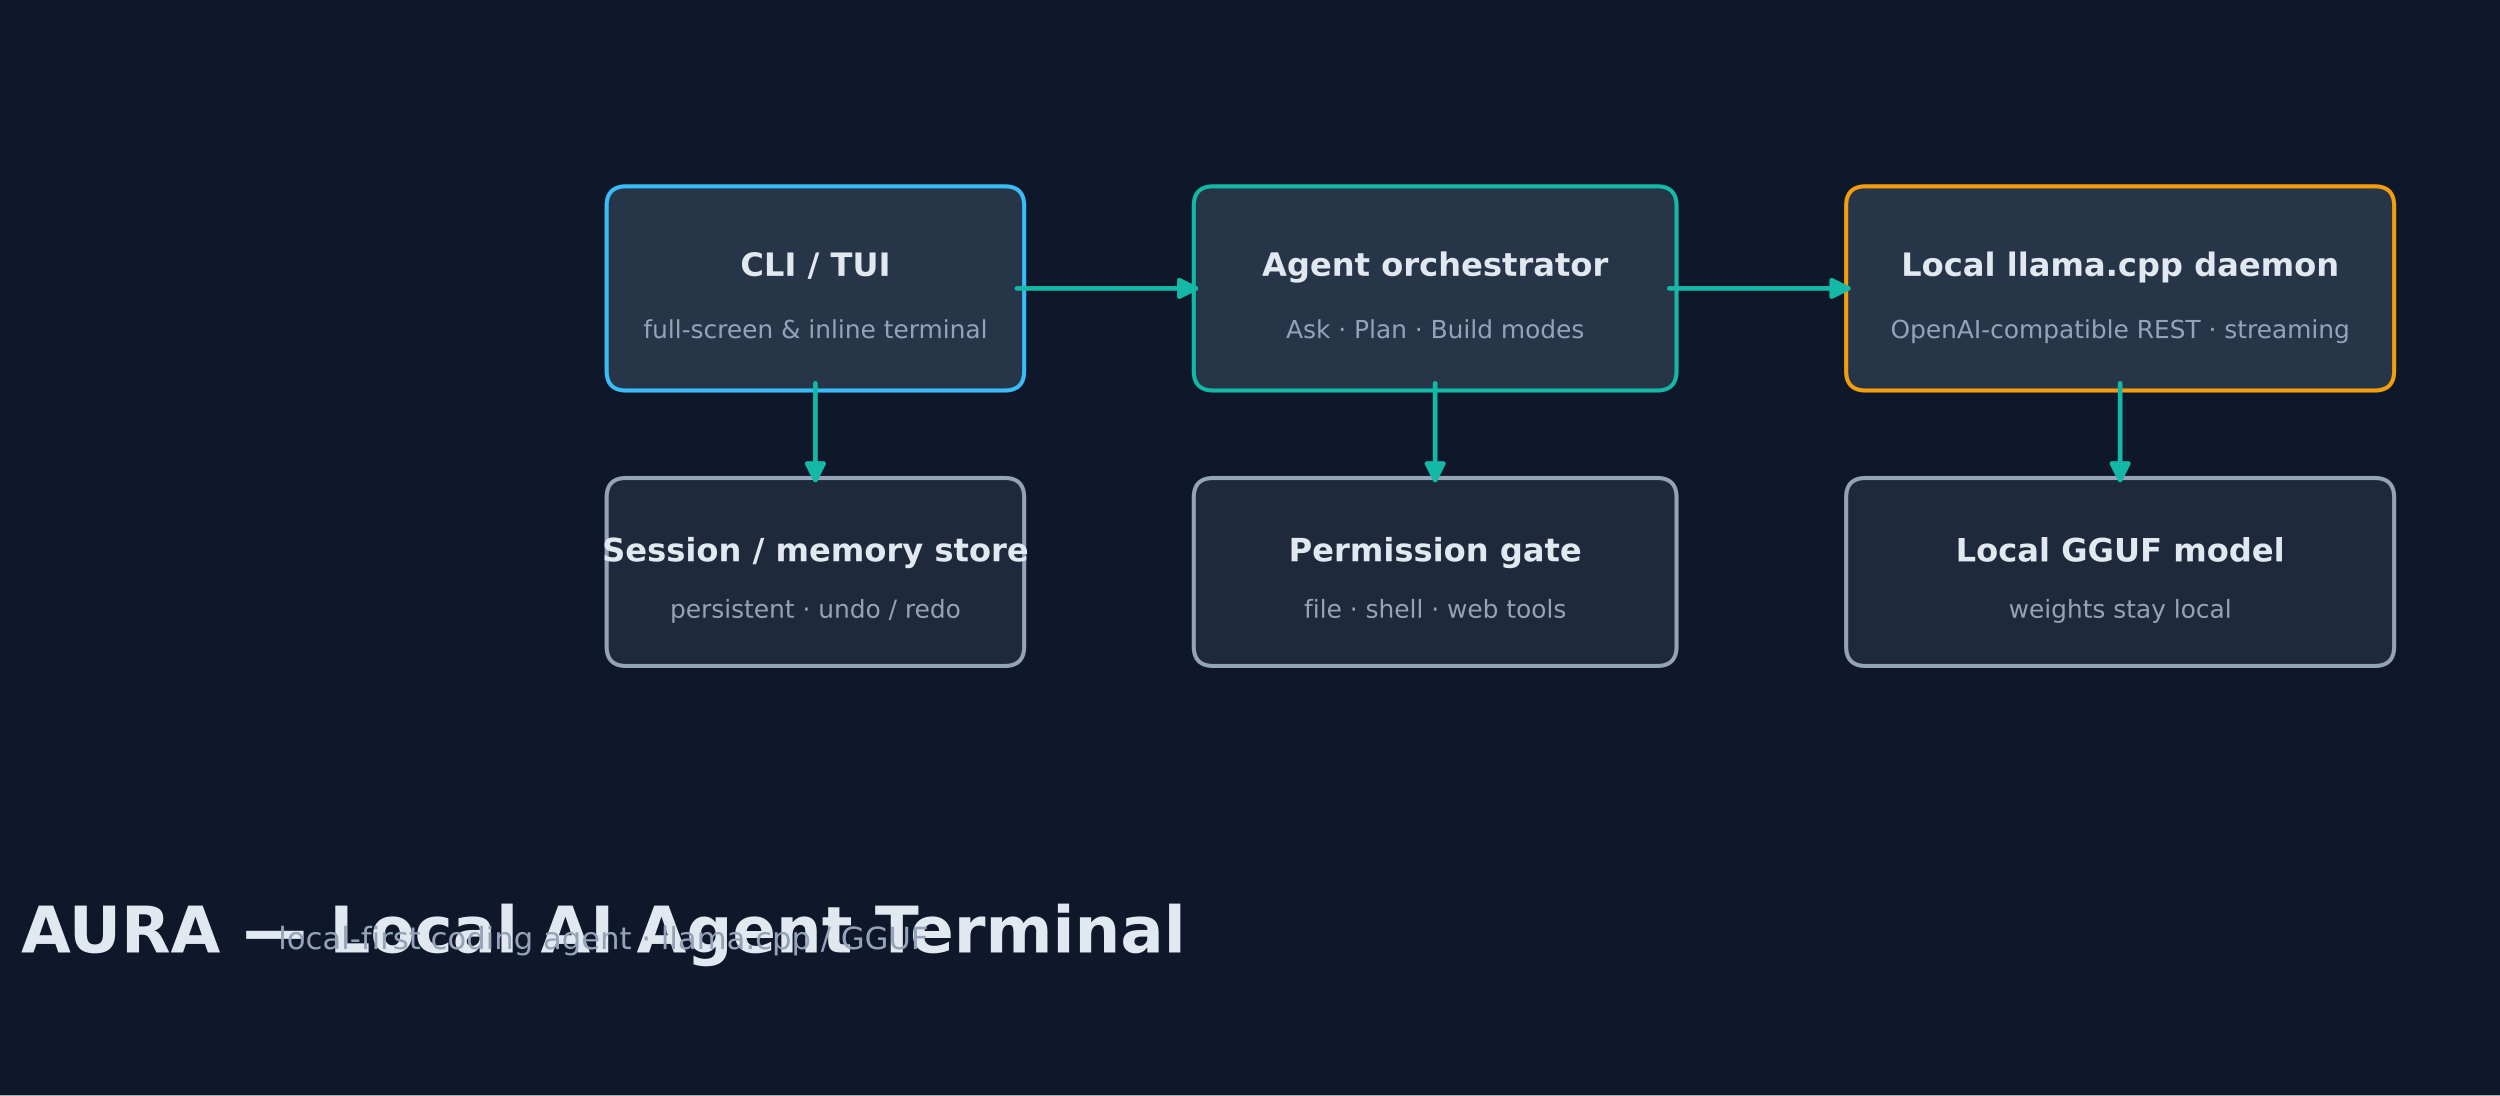
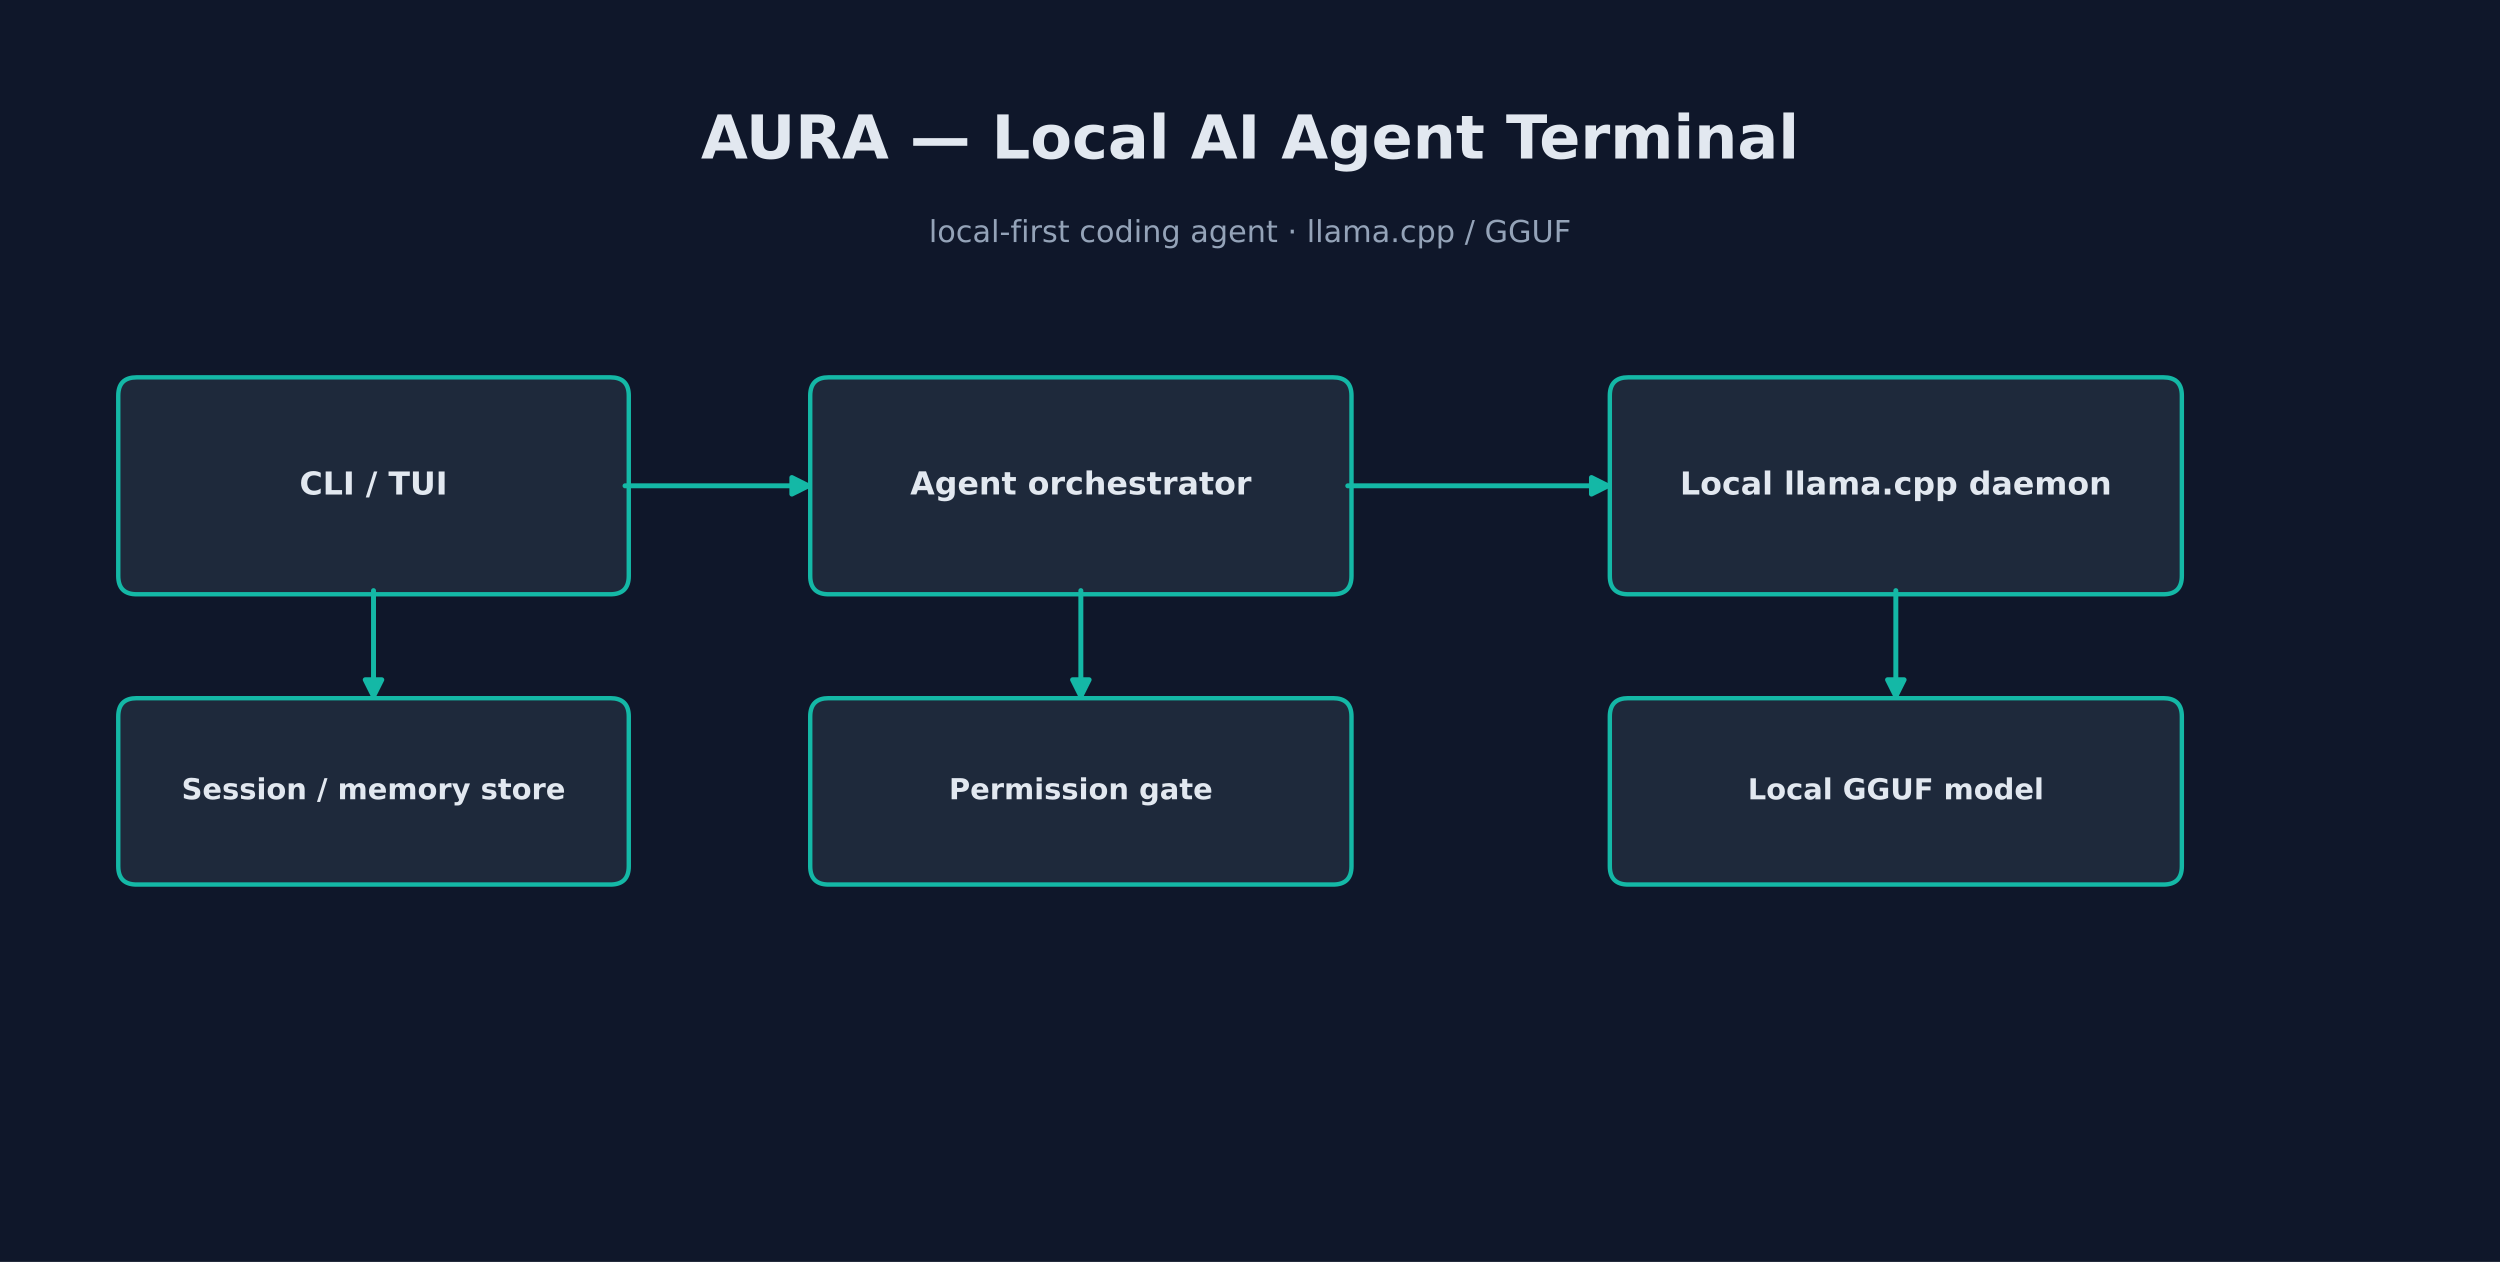
- <svg xmlns="http://www.w3.org/2000/svg" width="855.344pt" height="374.76pt" viewBox="0 0 855.344 374.76" version="1.1">
+ <svg xmlns="http://www.w3.org/2000/svg" width="907.2pt" height="457.92pt" viewBox="0 0 907.2 457.92" version="1.1">
  <defs>
    <style type="text/css">*{stroke-linejoin: round; stroke-linecap: butt}</style>
  </defs>
  <g id="figure_1">
    <g id="patch_1">
-       <path d="M 0 374.76  L 855.344 374.76  L 855.344 0  L 0 0  z " style="fill: #0f172a" />
+       <path d="M 0 457.92  L 907.2 457.92  L 907.2 0  L 0 0  z " style="fill: #0f172a" />
    </g>
    <g id="axes_1">
      <g id="patch_2">
-         <path d="M 214.256 133.603  L 343.712 133.603  Q 350.408 133.603 350.408 126.95  L 350.408 70.402  Q 350.408 63.749 343.712 63.749  L 214.256 63.749  Q 207.56 63.749 207.56 70.402  L 207.56 126.95  Q 207.56 133.603 214.256 133.603  z " clip-path="url(#p13f43c1c36)" style="fill: #273549; stroke: #38bdf8; stroke-width: 1.4; stroke-linejoin: miter" />
+         <path d="M 49.608 215.654  L 221.472 215.654  Q 228.168 215.654 228.168 209.002  L 228.168 143.582  Q 228.168 136.93 221.472 136.93  L 49.608 136.93  Q 42.912 136.93 42.912 143.582  L 42.912 209.002  Q 42.912 215.654 49.608 215.654  z " clip-path="url(#pbce674708a)" style="fill: #1e293b; stroke: #14b8a6; stroke-width: 1.6; stroke-linejoin: miter" />
      </g>
      <g id="patch_3">
-         <path d="M 415.136 133.603  L 566.912 133.603  Q 573.608 133.603 573.608 126.95  L 573.608 70.402  Q 573.608 63.749 566.912 63.749  L 415.136 63.749  Q 408.44 63.749 408.44 70.402  L 408.44 126.95  Q 408.44 133.603 415.136 133.603  z " clip-path="url(#p13f43c1c36)" style="fill: #273549; stroke: #14b8a6; stroke-width: 1.4; stroke-linejoin: miter" />
+         <path d="M 300.708 215.654  L 483.732 215.654  Q 490.428 215.654 490.428 209.002  L 490.428 143.582  Q 490.428 136.93 483.732 136.93  L 300.708 136.93  Q 294.012 136.93 294.012 143.582  L 294.012 209.002  Q 294.012 215.654 300.708 215.654  z " clip-path="url(#pbce674708a)" style="fill: #1e293b; stroke: #14b8a6; stroke-width: 1.6; stroke-linejoin: miter" />
      </g>
      <g id="patch_4">
-         <path d="M 638.336 133.603  L 812.432 133.603  Q 819.128 133.603 819.128 126.95  L 819.128 70.402  Q 819.128 63.749 812.432 63.749  L 638.336 63.749  Q 631.64 63.749 631.64 70.402  L 631.64 126.95  Q 631.64 133.603 638.336 133.603  z " clip-path="url(#p13f43c1c36)" style="fill: #273549; stroke: #f59e0b; stroke-width: 1.4; stroke-linejoin: miter" />
+         <path d="M 590.868 215.654  L 785.052 215.654  Q 791.748 215.654 791.748 209.002  L 791.748 143.582  Q 791.748 136.93 785.052 136.93  L 590.868 136.93  Q 584.172 136.93 584.172 143.582  L 584.172 209.002  Q 584.172 215.654 590.868 215.654  z " clip-path="url(#pbce674708a)" style="fill: #1e293b; stroke: #14b8a6; stroke-width: 1.6; stroke-linejoin: miter" />
      </g>
      <g id="patch_5">
-         <path d="M 415.136 227.851  L 566.912 227.851  Q 573.608 227.851 573.608 221.198  L 573.608 170.194  Q 573.608 163.541 566.912 163.541  L 415.136 163.541  Q 408.44 163.541 408.44 170.194  L 408.44 221.198  Q 408.44 227.851 415.136 227.851  z " clip-path="url(#p13f43c1c36)" style="fill: #1e293b; stroke: #94a3b8; stroke-width: 1.4; stroke-linejoin: miter" />
+         <path d="M 300.708 320.99  L 483.732 320.99  Q 490.428 320.99 490.428 314.338  L 490.428 260.006  Q 490.428 253.354 483.732 253.354  L 300.708 253.354  Q 294.012 253.354 294.012 260.006  L 294.012 314.338  Q 294.012 320.99 300.708 320.99  z " clip-path="url(#pbce674708a)" style="fill: #1e293b; stroke: #14b8a6; stroke-width: 1.6; stroke-linejoin: miter" />
      </g>
      <g id="patch_6">
-         <path d="M 638.336 227.851  L 812.432 227.851  Q 819.128 227.851 819.128 221.198  L 819.128 170.194  Q 819.128 163.541 812.432 163.541  L 638.336 163.541  Q 631.64 163.541 631.64 170.194  L 631.64 221.198  Q 631.64 227.851 638.336 227.851  z " clip-path="url(#p13f43c1c36)" style="fill: #1e293b; stroke: #94a3b8; stroke-width: 1.4; stroke-linejoin: miter" />
+         <path d="M 590.868 320.99  L 785.052 320.99  Q 791.748 320.99 791.748 314.338  L 791.748 260.006  Q 791.748 253.354 785.052 253.354  L 590.868 253.354  Q 584.172 253.354 584.172 260.006  L 584.172 314.338  Q 584.172 320.99 590.868 320.99  z " clip-path="url(#pbce674708a)" style="fill: #1e293b; stroke: #14b8a6; stroke-width: 1.6; stroke-linejoin: miter" />
      </g>
      <g id="patch_7">
-         <path d="M 214.256 227.851  L 343.712 227.851  Q 350.408 227.851 350.408 221.198  L 350.408 170.194  Q 350.408 163.541 343.712 163.541  L 214.256 163.541  Q 207.56 163.541 207.56 170.194  L 207.56 221.198  Q 207.56 227.851 214.256 227.851  z " clip-path="url(#p13f43c1c36)" style="fill: #1e293b; stroke: #94a3b8; stroke-width: 1.4; stroke-linejoin: miter" />
+         <path d="M 49.608 320.99  L 221.472 320.99  Q 228.168 320.99 228.168 314.338  L 228.168 260.006  Q 228.168 253.354 221.472 253.354  L 49.608 253.354  Q 42.912 253.354 42.912 260.006  L 42.912 314.338  Q 42.912 320.99 49.608 320.99  z " clip-path="url(#pbce674708a)" style="fill: #1e293b; stroke: #14b8a6; stroke-width: 1.6; stroke-linejoin: miter" />
      </g>
      <g id="patch_8">
-         <path d="M 347.943 98.676  Q 379.422 98.676 409.113 98.676  " clip-path="url(#p13f43c1c36)" style="fill: none; stroke: #14b8a6; stroke-width: 1.6; stroke-linecap: round" />
-         <path d="M 403.513 95.876  L 409.113 98.676  L 403.513 101.476  z " clip-path="url(#p13f43c1c36)" style="fill: #14b8a6; stroke: #14b8a6; stroke-width: 1.6; stroke-linecap: round" />
+         <path d="M 226.817 176.292  Q 261.087 176.292 293.345 176.292  " clip-path="url(#pbce674708a)" style="fill: none; stroke: #14b8a6; stroke-width: 1.8; stroke-linecap: round" />
+         <path d="M 287.345 173.292  L 293.345 176.292  L 287.345 179.292  z " clip-path="url(#pbce674708a)" style="fill: #14b8a6; stroke: #14b8a6; stroke-width: 1.8; stroke-linecap: round" />
      </g>
      <g id="patch_9">
-         <path d="M 571.143 98.676  Q 602.622 98.676 632.313 98.676  " clip-path="url(#p13f43c1c36)" style="fill: none; stroke: #14b8a6; stroke-width: 1.6; stroke-linecap: round" />
-         <path d="M 626.713 95.876  L 632.313 98.676  L 626.713 101.476  z " clip-path="url(#p13f43c1c36)" style="fill: #14b8a6; stroke: #14b8a6; stroke-width: 1.6; stroke-linecap: round" />
+         <path d="M 489.082 176.292  Q 537.302 176.292 583.51 176.292  " clip-path="url(#pbce674708a)" style="fill: none; stroke: #14b8a6; stroke-width: 1.8; stroke-linecap: round" />
+         <path d="M 577.51 173.292  L 583.51 176.292  L 577.51 179.292  z " clip-path="url(#pbce674708a)" style="fill: #14b8a6; stroke: #14b8a6; stroke-width: 1.8; stroke-linecap: round" />
      </g>
      <g id="patch_10">
-         <path d="M 491.024 131.172  Q 491.024 148.574 491.024 164.188  " clip-path="url(#p13f43c1c36)" style="fill: none; stroke: #14b8a6; stroke-width: 1.6; stroke-linecap: round" />
-         <path d="M 493.824 158.588  L 491.024 164.188  L 488.224 158.588  z " clip-path="url(#p13f43c1c36)" style="fill: #14b8a6; stroke: #14b8a6; stroke-width: 1.6; stroke-linecap: round" />
+         <path d="M 392.22 214.328  Q 392.22 234.505 392.22 252.669  " clip-path="url(#pbce674708a)" style="fill: none; stroke: #14b8a6; stroke-width: 1.8; stroke-linecap: round" />
+         <path d="M 395.22 246.669  L 392.22 252.669  L 389.22 246.669  z " clip-path="url(#pbce674708a)" style="fill: #14b8a6; stroke: #14b8a6; stroke-width: 1.8; stroke-linecap: round" />
      </g>
      <g id="patch_11">
-         <path d="M 725.384 131.172  Q 725.384 148.574 725.384 164.188  " clip-path="url(#p13f43c1c36)" style="fill: none; stroke: #14b8a6; stroke-width: 1.6; stroke-linecap: round" />
-         <path d="M 728.184 158.588  L 725.384 164.188  L 722.584 158.588  z " clip-path="url(#p13f43c1c36)" style="fill: #14b8a6; stroke: #14b8a6; stroke-width: 1.6; stroke-linecap: round" />
+         <path d="M 687.96 214.328  Q 687.96 234.505 687.96 252.669  " clip-path="url(#pbce674708a)" style="fill: none; stroke: #14b8a6; stroke-width: 1.8; stroke-linecap: round" />
+         <path d="M 690.96 246.669  L 687.96 252.669  L 684.96 246.669  z " clip-path="url(#pbce674708a)" style="fill: #14b8a6; stroke: #14b8a6; stroke-width: 1.8; stroke-linecap: round" />
      </g>
      <g id="patch_12">
-         <path d="M 278.984 131.172  Q 278.984 148.574 278.984 164.188  " clip-path="url(#p13f43c1c36)" style="fill: none; stroke: #14b8a6; stroke-width: 1.6; stroke-linecap: round" />
-         <path d="M 281.784 158.588  L 278.984 164.188  L 276.184 158.588  z " clip-path="url(#p13f43c1c36)" style="fill: #14b8a6; stroke: #14b8a6; stroke-width: 1.6; stroke-linecap: round" />
+         <path d="M 135.54 214.328  Q 135.54 234.505 135.54 252.669  " clip-path="url(#pbce674708a)" style="fill: none; stroke: #14b8a6; stroke-width: 1.8; stroke-linecap: round" />
+         <path d="M 138.54 246.669  L 135.54 252.669  L 132.54 246.669  z " clip-path="url(#pbce674708a)" style="fill: #14b8a6; stroke: #14b8a6; stroke-width: 1.8; stroke-linecap: round" />
      </g>
      <g id="text_1">
-         <text style="font-weight: 700; font-size: 22px; font-family: 'DejaVu Sans'; text-anchor: middle; fill: #e2e8f0" x="206.444" y="325.866" transform="rotate(-0 206.4444 325.8663)">AURA — Local AI Agent Terminal</text>
+         <text style="font-weight: 700; font-size: 22px; font-family: 'DejaVu Sans'; text-anchor: middle; fill: #e2e8f0" x="453.6" y="57.537" transform="rotate(-0 453.6 57.53669)">AURA — Local AI Agent Terminal</text>
      </g>
      <g id="text_2">
-         <text style="font-size: 10.5px; font-family: 'DejaVu Sans'; text-anchor: middle; fill: #94a3b8" x="206.444" y="324.719" transform="rotate(-0 206.4444 324.7193)">local-first coding agent · llama.cpp / GGUF</text>
+         <text style="font-size: 11px; font-family: 'DejaVu Sans'; text-anchor: middle; fill: #94a3b8" x="453.6" y="87.851" transform="rotate(-0 453.6 87.85131)">local-first coding agent · llama.cpp / GGUF</text>
      </g>
      <g id="text_3">
-         <text style="font-weight: 700; font-size: 11px; font-family: 'DejaVu Sans'; text-anchor: middle; fill: #e2e8f0" x="278.984" y="94.393" transform="rotate(-0 278.9844 94.39323)">CLI / TUI</text>
+         <text style="font-weight: 700; font-size: 11.5px; font-family: 'DejaVu Sans'; text-anchor: middle; fill: #e2e8f0" x="135.54" y="179.465" transform="rotate(-0 135.54 179.4653)">CLI / TUI</text>
      </g>
      <g id="text_4">
-         <text style="font-size: 8.5px; font-family: 'DejaVu Sans'; text-anchor: middle; fill: #94a3b8" x="278.984" y="115.658" transform="rotate(-0 278.9844 115.6576)">full-screen &amp; inline terminal</text>
+         <text style="font-weight: 700; font-size: 11.5px; font-family: 'DejaVu Sans'; text-anchor: middle; fill: #e2e8f0" x="392.22" y="179.42" transform="rotate(-0 392.22 179.4204)">Agent orchestrator</text>
      </g>
      <g id="text_5">
-         <text style="font-weight: 700; font-size: 11px; font-family: 'DejaVu Sans'; text-anchor: middle; fill: #e2e8f0" x="491.024" y="94.35" transform="rotate(-0 491.0244 94.35026)">Agent orchestrator</text>
+         <text style="font-weight: 700; font-size: 11.5px; font-family: 'DejaVu Sans'; text-anchor: middle; fill: #e2e8f0" x="687.96" y="179.465" transform="rotate(-0 687.96 179.4653)">Local llama.cpp daemon</text>
      </g>
      <g id="text_6">
-         <text style="font-size: 8.5px; font-family: 'DejaVu Sans'; text-anchor: middle; fill: #94a3b8" x="491.024" y="115.658" transform="rotate(-0 491.0244 115.6576)">Ask · Plan · Build modes</text>
+         <text style="font-weight: 700; font-size: 10.5px; font-family: 'DejaVu Sans'; text-anchor: middle; fill: #e2e8f0" x="392.22" y="290.028" transform="rotate(-0 392.22 290.0283)">Permission gate</text>
      </g>
      <g id="text_7">
-         <text style="font-weight: 700; font-size: 11px; font-family: 'DejaVu Sans'; text-anchor: middle; fill: #e2e8f0" x="725.384" y="94.393" transform="rotate(-0 725.3844 94.39323)">Local llama.cpp daemon</text>
+         <text style="font-weight: 700; font-size: 10.5px; font-family: 'DejaVu Sans'; text-anchor: middle; fill: #e2e8f0" x="687.96" y="290.069" transform="rotate(-0 687.96 290.0693)">Local GGUF model</text>
      </g>
      <g id="text_8">
-         <text style="font-size: 8.5px; font-family: 'DejaVu Sans'; text-anchor: middle; fill: #94a3b8" x="725.384" y="115.658" transform="rotate(-0 725.3844 115.6576)">OpenAI-compatible REST · streaming</text>
-       </g>
-       <g id="text_9">
-         <text style="font-weight: 700; font-size: 11px; font-family: 'DejaVu Sans'; text-anchor: middle; fill: #e2e8f0" x="491.024" y="192.036" transform="rotate(-0 491.0244 192.0355)">Permission gate</text>
-       </g>
-       <g id="text_10">
-         <text style="font-size: 8.5px; font-family: 'DejaVu Sans'; text-anchor: middle; fill: #94a3b8" x="491.024" y="211.347" transform="rotate(-0 491.0244 211.3471)">file · shell · web tools</text>
-       </g>
-       <g id="text_11">
-         <text style="font-weight: 700; font-size: 11px; font-family: 'DejaVu Sans'; text-anchor: middle; fill: #e2e8f0" x="725.384" y="192.079" transform="rotate(-0 725.3844 192.0785)">Local GGUF model</text>
-       </g>
-       <g id="text_12">
-         <text style="font-size: 8.5px; font-family: 'DejaVu Sans'; text-anchor: middle; fill: #94a3b8" x="725.384" y="211.347" transform="rotate(-0 725.3844 211.3471)">weights stay local</text>
-       </g>
-       <g id="text_13">
-         <text style="font-weight: 700; font-size: 11px; font-family: 'DejaVu Sans'; text-anchor: middle; fill: #e2e8f0" x="278.984" y="192.036" transform="rotate(-0 278.9844 192.0355)">Session / memory store</text>
-       </g>
-       <g id="text_14">
-         <text style="font-size: 8.5px; font-family: 'DejaVu Sans'; text-anchor: middle; fill: #94a3b8" x="278.984" y="211.347" transform="rotate(-0 278.9844 211.3471)">persistent · undo / redo</text>
+         <text style="font-weight: 700; font-size: 10.5px; font-family: 'DejaVu Sans'; text-anchor: middle; fill: #e2e8f0" x="135.54" y="290.028" transform="rotate(-0 135.54 290.0283)">Session / memory store</text>
      </g>
    </g>
  </g>
  <defs>
-     <clipPath id="p13f43c1c36">
-       <rect x="178.544" y="7.2" width="669.6" height="360.36" />
+     <clipPath id="pbce674708a">
+       <rect x="7.2" y="7.2" width="892.8" height="443.52" />
    </clipPath>
  </defs>
</svg>
